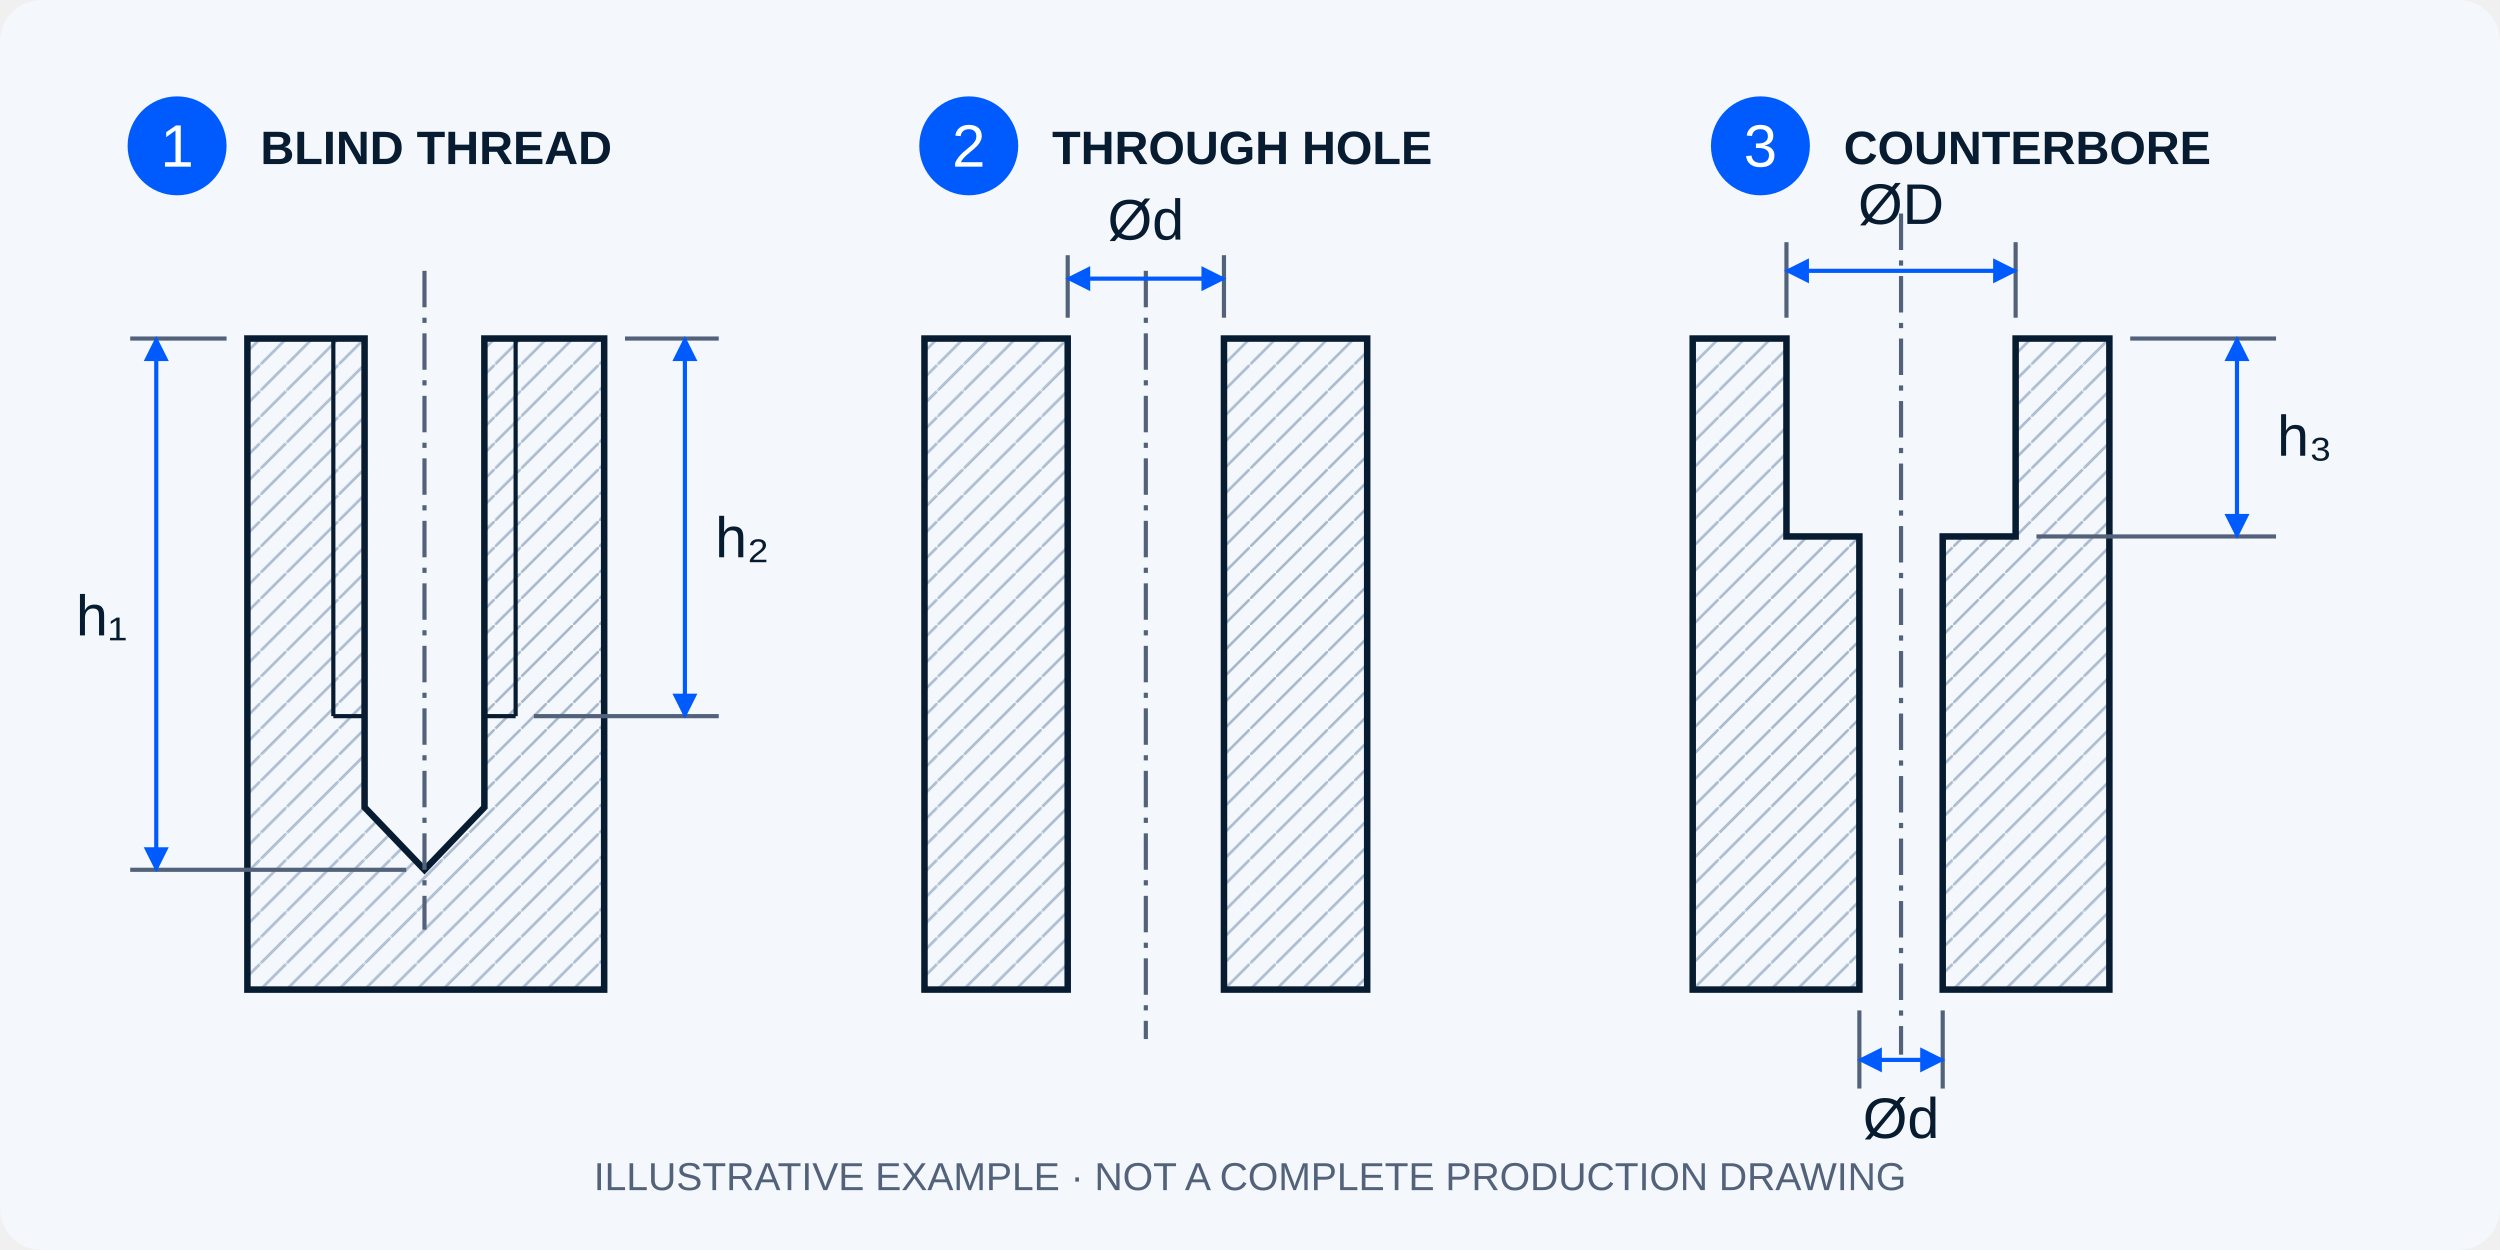
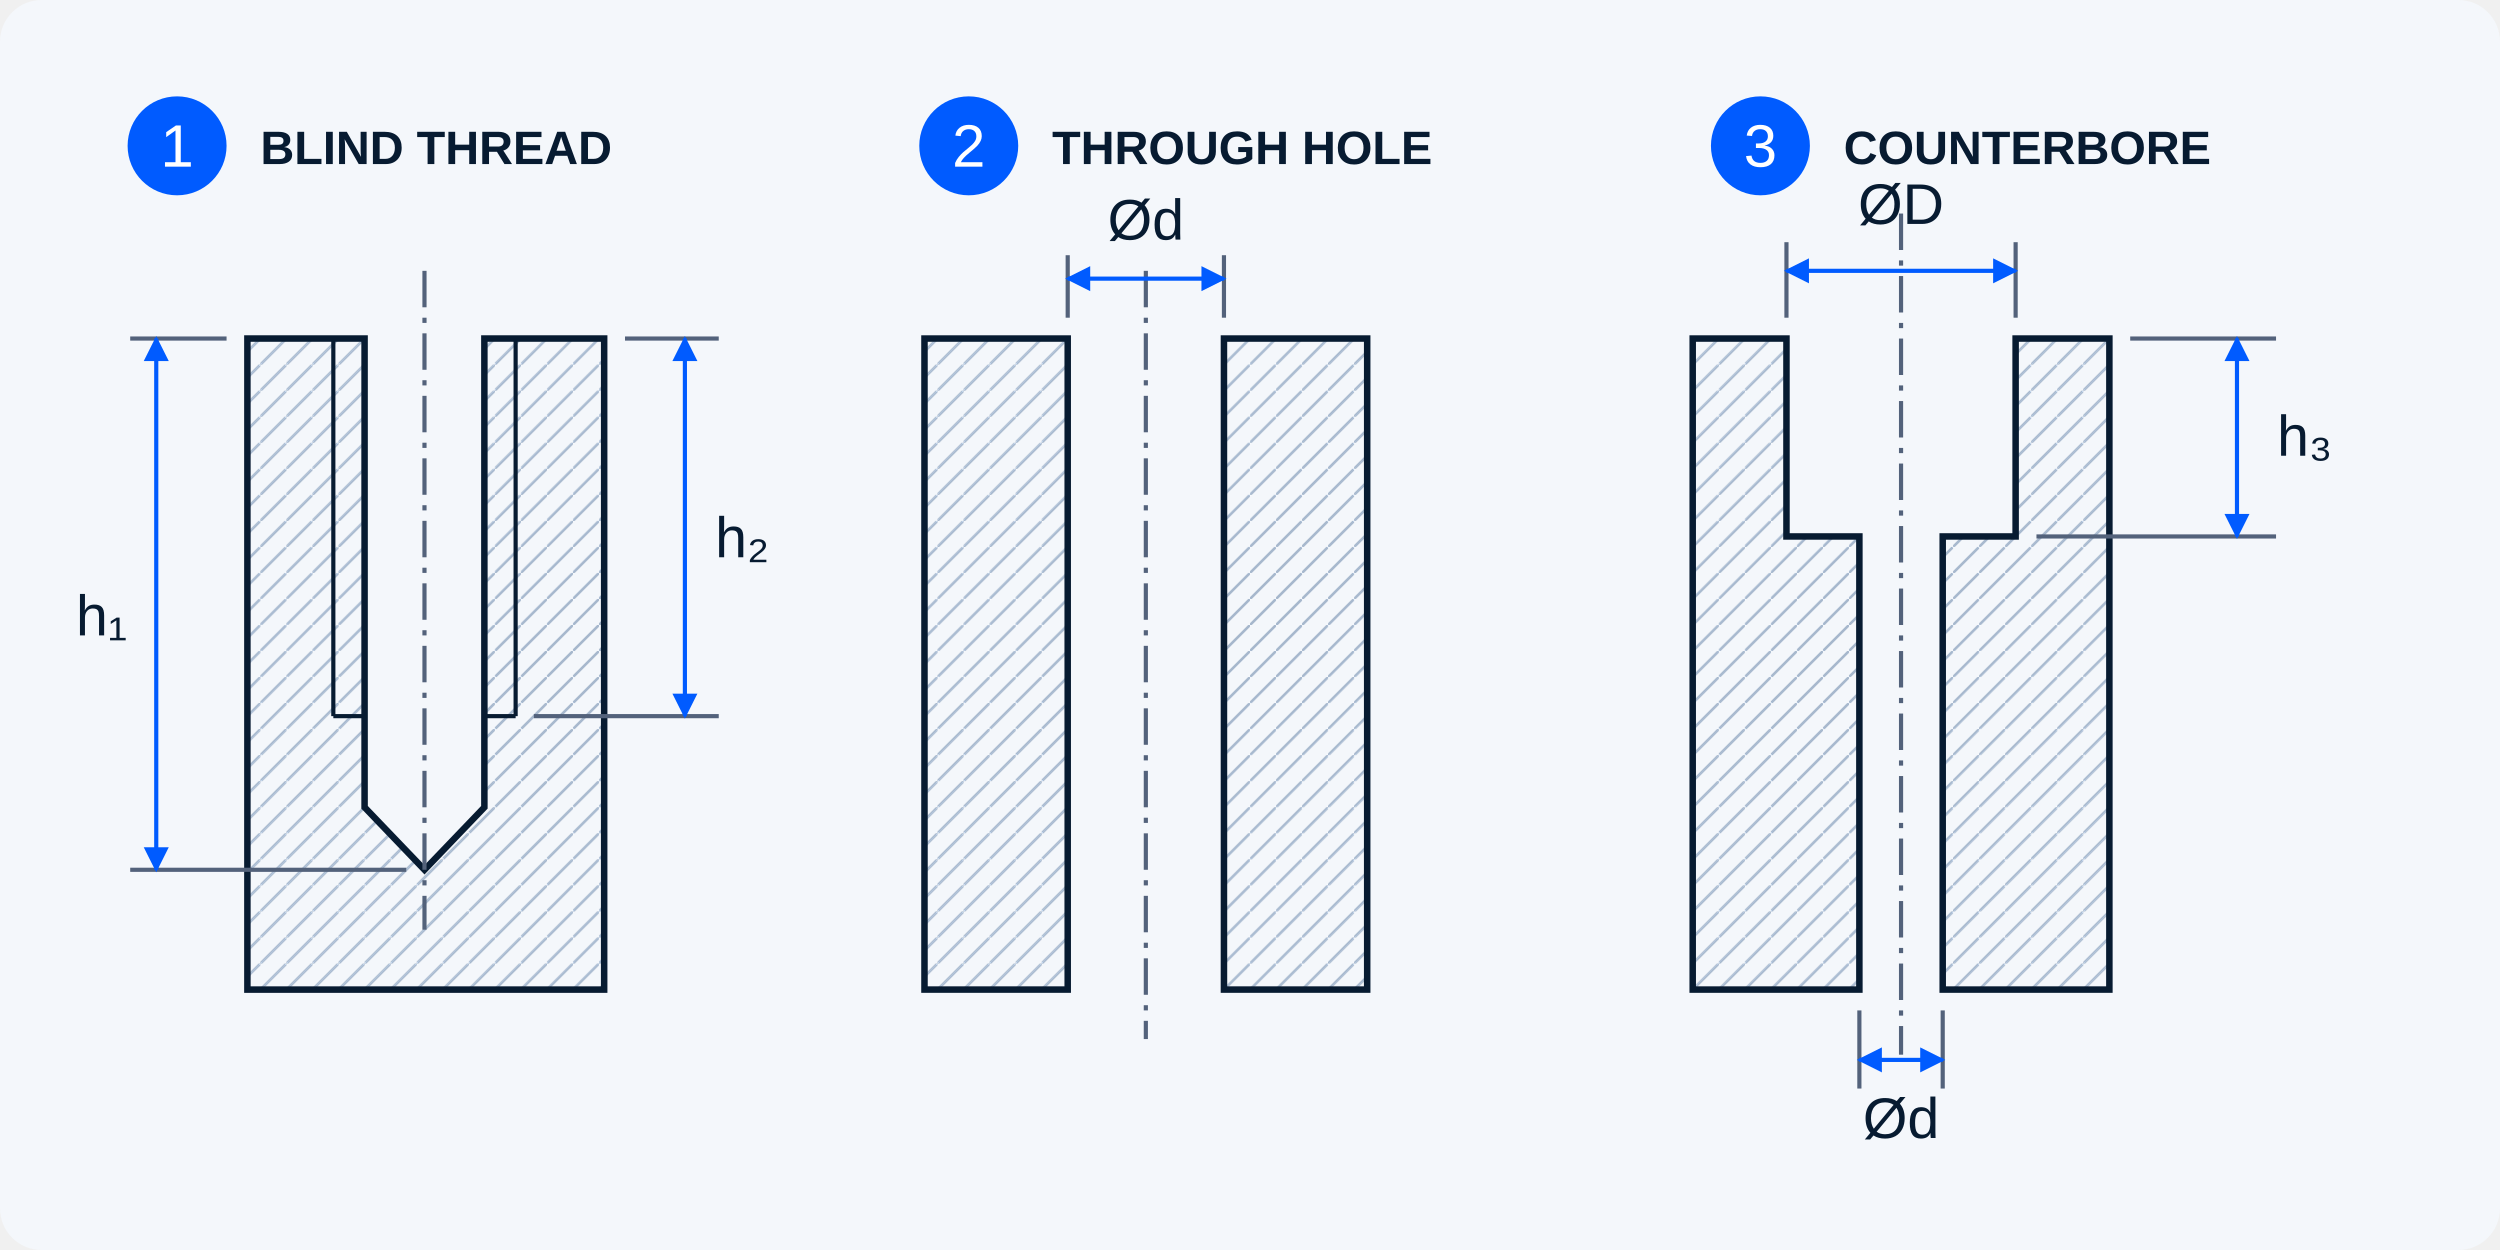
<svg xmlns="http://www.w3.org/2000/svg" viewBox="0 0 960 480" role="img" aria-labelledby="title desc">
  <defs>
    <marker id="arrow" viewBox="0 0 10 10" refX="9" refY="5" markerWidth="6" markerHeight="6" orient="auto-start-reverse">
      <path d="M0 0L10 5L0 10Z" fill="#005bff" />
    </marker>
    <pattern id="hatch" width="10" height="10" patternUnits="userSpaceOnUse">
      <path d="M0 10L10 0" stroke="#a6b7cc" stroke-width="1" />
    </pattern>
    <g id="plate">
      <path d="M0 45L88 0L180 48L92 93Z" fill="#e1e9f4" stroke="#071b31" stroke-width="2.5" />
      <path d="M0 45V68L92 116V93M92 116L180 71V48" fill="none" stroke="#071b31" stroke-width="2.5" />
      <ellipse cx="90" cy="47" rx="17" ry="10" fill="white" stroke="#071b31" stroke-width="2" />
    </g>
  </defs>
  <rect width="960" height="480" rx="16" fill="#f4f7fb" />
  <g font-family="Arial, sans-serif">
    <g fill="#071b31" font-size="18" font-weight="600">
      <text x="100" y="63">BLIND THREAD</text>
      <text x="404" y="63">THROUGH HOLE</text>
      <text x="708" y="63">COUNTERBORE</text>
    </g>
    <circle cx="68" cy="56" r="19" fill="#005bff" />
    <text x="68" y="64" font-size="23" text-anchor="middle" fill="white">1</text>
    <circle cx="372" cy="56" r="19" fill="#005bff" />
    <text x="372" y="64" font-size="23" text-anchor="middle" fill="white">2</text>
    <circle cx="676" cy="56" r="19" fill="#005bff" />
    <text x="676" y="64" font-size="23" text-anchor="middle" fill="white">3</text>
    <path d="M95 130H140V310L163 334L186 310V130H232V380H95Z" fill="url(#hatch)" stroke="#071b31" stroke-width="2.5" />
    <path d="M128 130L128 275" fill="none" stroke="#071b31" stroke-width="1.6" />
    <path d="M198 130L198 275" fill="none" stroke="#071b31" stroke-width="1.6" />
    <path d="M128 275L140 275M186 275L198 275" fill="none" stroke="#071b31" stroke-width="1.6" />
    <path d="M163 104L163 357" fill="none" stroke="#53627b" stroke-width="1.6" stroke-dasharray="14 4 2 4" />
    <path d="M87 130L50 130" fill="none" stroke="#53627b" stroke-width="1.6" />
    <path d="M156 334L50 334" fill="none" stroke="#53627b" stroke-width="1.6" />
    <path d="M60 130L60 334" fill="none" stroke="#005bff" stroke-width="1.6" marker-start="url(#arrow)" marker-end="url(#arrow)" />
    <text x="39" y="244" font-size="22" text-anchor="middle" fill="#071b31">h₁</text>
    <path d="M240 130L276 130" fill="none" stroke="#53627b" stroke-width="1.6" />
    <path d="M205 275L276 275" fill="none" stroke="#53627b" stroke-width="1.6" />
    <path d="M263 130L263 275" fill="none" stroke="#005bff" stroke-width="1.6" marker-start="url(#arrow)" marker-end="url(#arrow)" />
    <text x="285" y="214" font-size="22" text-anchor="middle" fill="#071b31">h₂</text>
    <path d="M355 130H410V380H355ZM470 130H525V380H470Z" fill="url(#hatch)" stroke="#071b31" stroke-width="2.5" />
    <path d="M440 104L440 399" fill="none" stroke="#53627b" stroke-width="1.6" stroke-dasharray="14 4 2 4" />
    <path d="M410 122L410 98" fill="none" stroke="#53627b" stroke-width="1.6" />
    <path d="M470 122L470 98" fill="none" stroke="#53627b" stroke-width="1.6" />
    <path d="M410 107L470 107" fill="none" stroke="#005bff" stroke-width="1.6" marker-start="url(#arrow)" marker-end="url(#arrow)" />
    <text x="440" y="92" font-size="22" text-anchor="middle" fill="#071b31">Ød</text>
    <path d="M650 130H686V206H714V380H650ZM774 130H810V380H746V206H774Z" fill="url(#hatch)" stroke="#071b31" stroke-width="2.5" />
    <path d="M730 82L730 405" fill="none" stroke="#53627b" stroke-width="1.6" stroke-dasharray="14 4 2 4" />
    <path d="M686 122L686 93" fill="none" stroke="#53627b" stroke-width="1.6" />
    <path d="M774 122L774 93" fill="none" stroke="#53627b" stroke-width="1.6" />
    <path d="M686 104L774 104" fill="none" stroke="#005bff" stroke-width="1.6" marker-start="url(#arrow)" marker-end="url(#arrow)" />
    <text x="730" y="86" font-size="22" text-anchor="middle" fill="#071b31">ØD</text>
    <path d="M714 388L714 418" fill="none" stroke="#53627b" stroke-width="1.6" />
    <path d="M746 388L746 418" fill="none" stroke="#53627b" stroke-width="1.6" />
    <path d="M714 407L746 407" fill="none" stroke="#005bff" stroke-width="1.6" marker-start="url(#arrow)" marker-end="url(#arrow)" />
    <text x="730" y="437" font-size="22" text-anchor="middle" fill="#071b31">Ød</text>
    <path d="M818 130L874 130" fill="none" stroke="#53627b" stroke-width="1.6" />
    <path d="M782 206L874 206" fill="none" stroke="#53627b" stroke-width="1.6" />
    <path d="M859 130L859 206" fill="none" stroke="#005bff" stroke-width="1.6" marker-start="url(#arrow)" marker-end="url(#arrow)" />
    <text x="885" y="175" font-size="22" text-anchor="middle" fill="#071b31">h₃</text>
-     <text x="480" y="457" font-size="15" text-anchor="middle" fill="#53627b">ILLUSTRATIVE EXAMPLE · NOT A COMPLETE PRODUCTION DRAWING</text>
  </g>
</svg>
